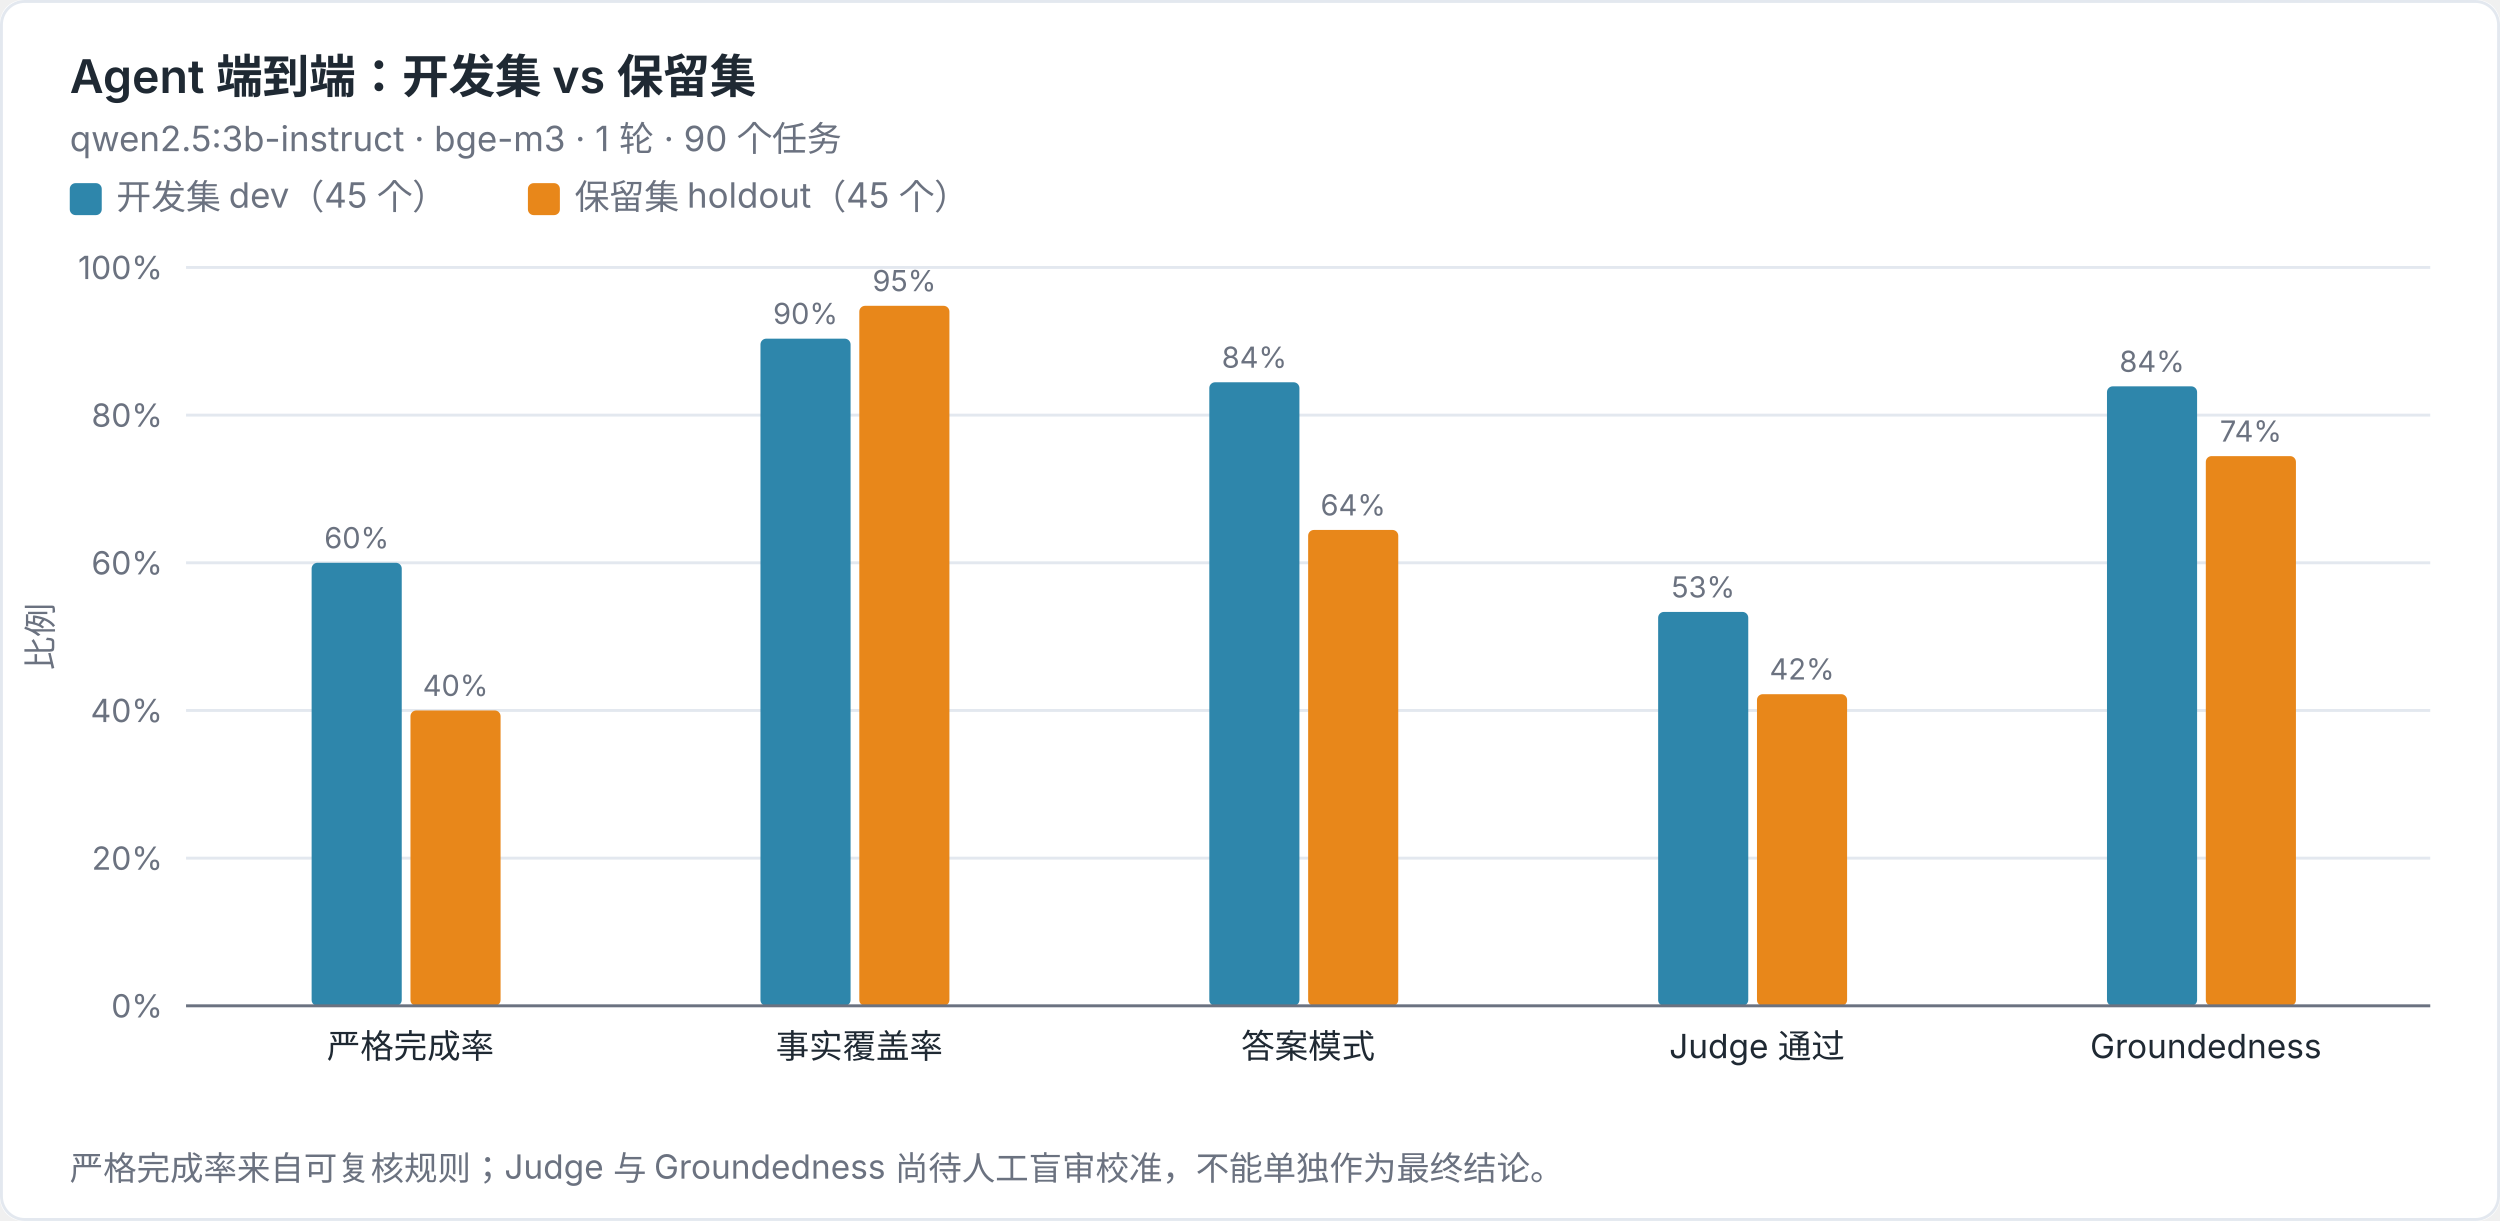
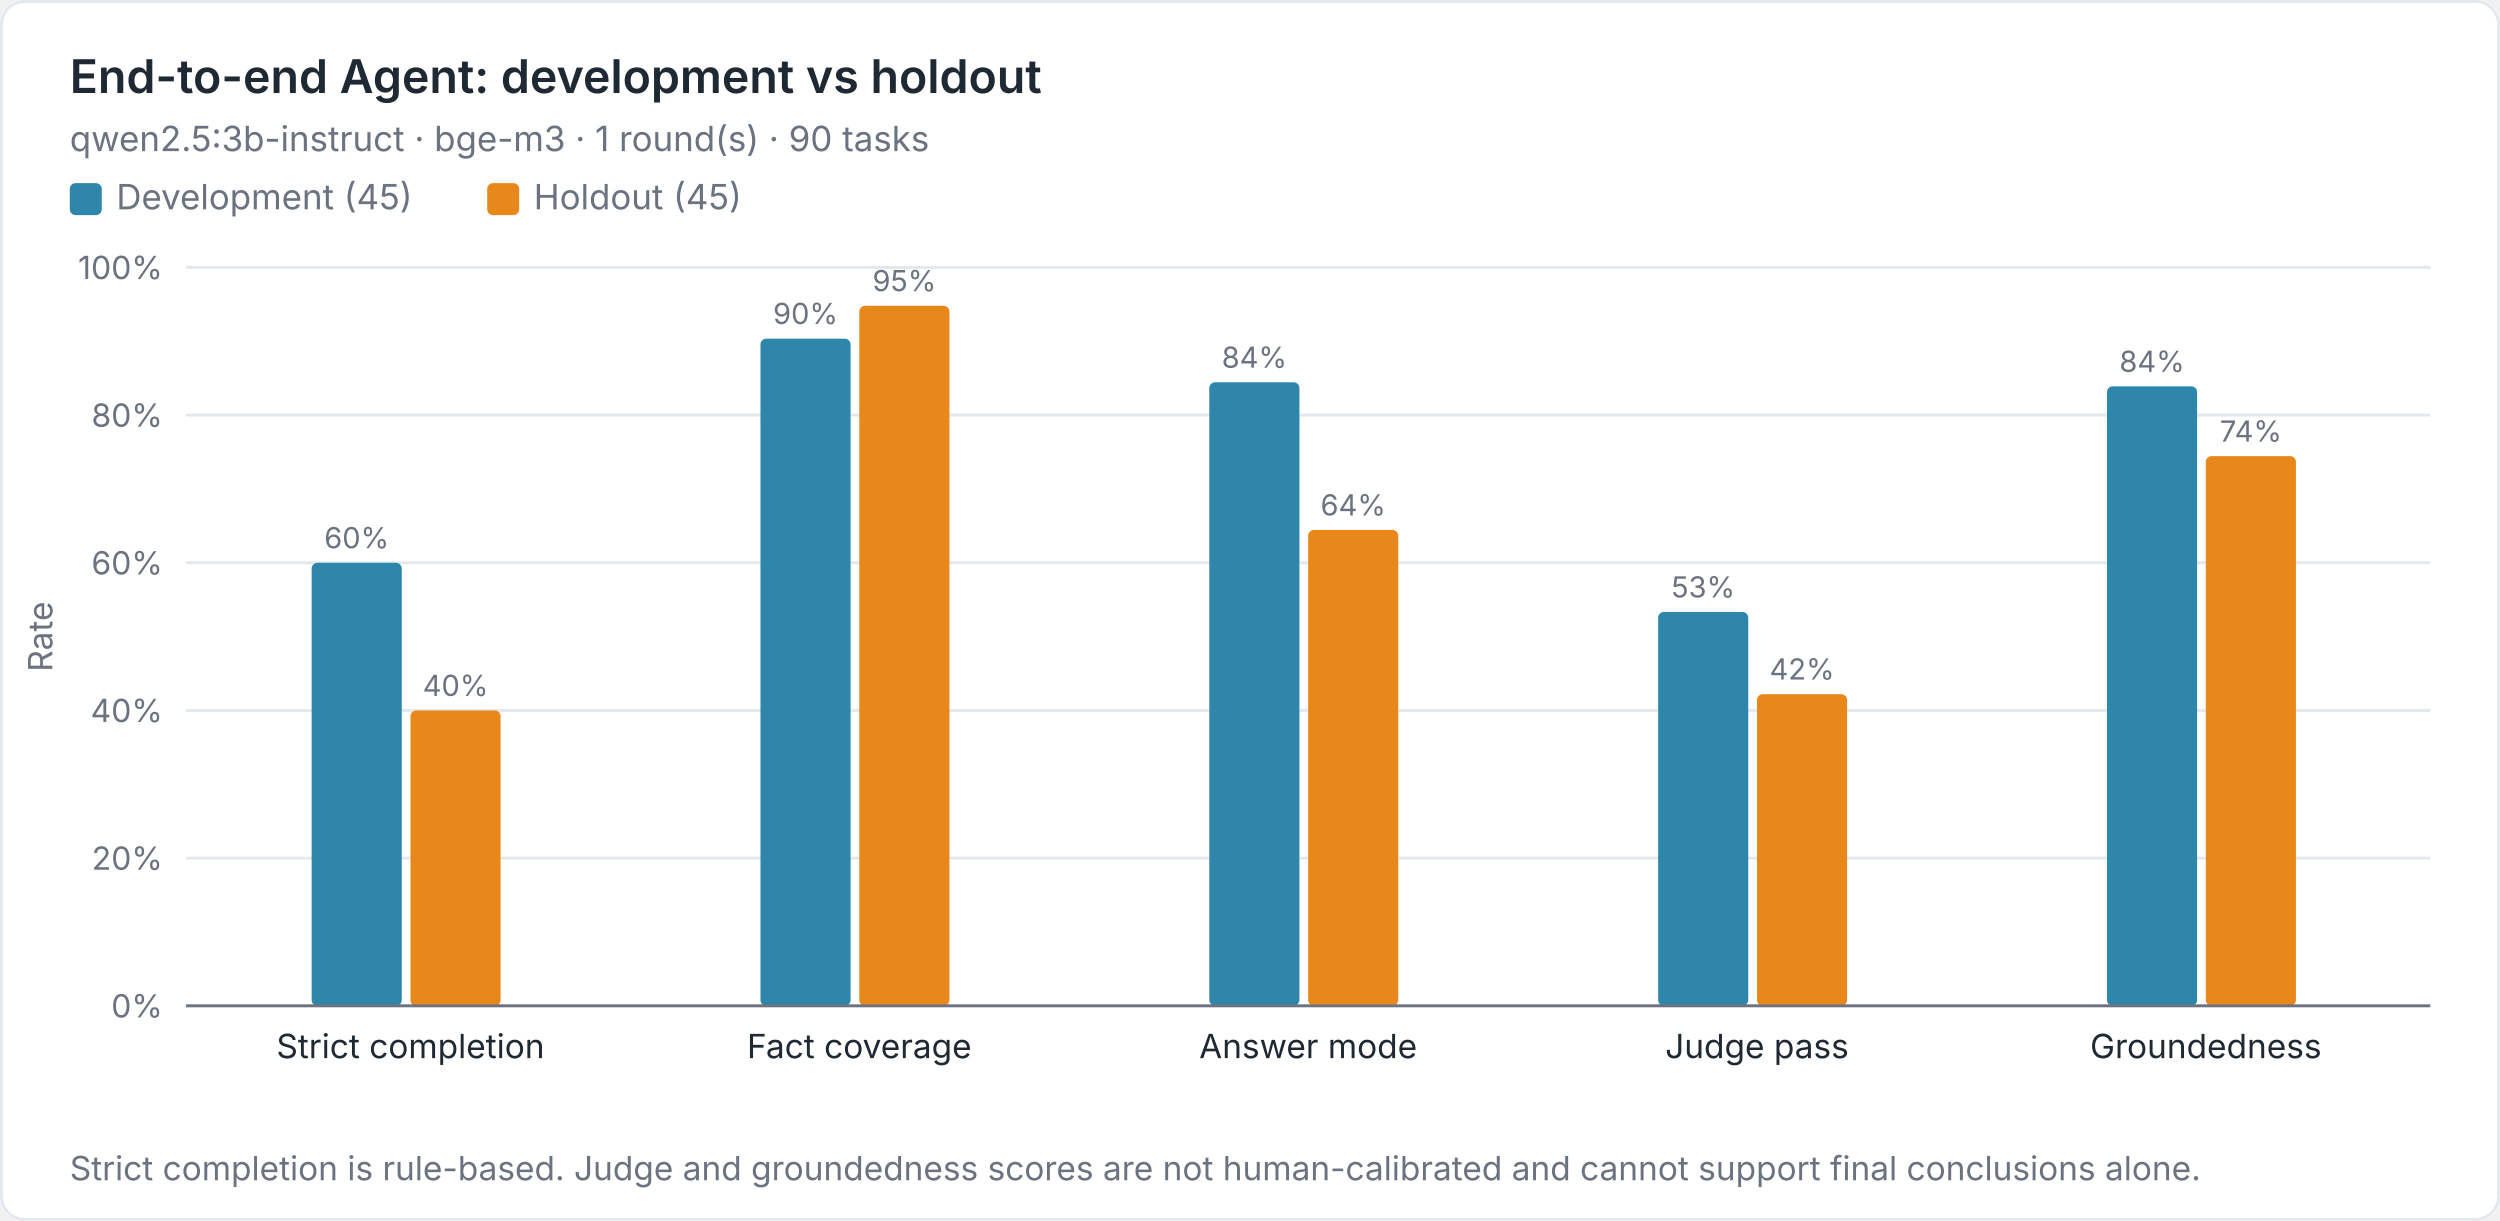
<svg xmlns="http://www.w3.org/2000/svg" width="860" height="420" viewBox="0 0 860 420" role="img">
  <rect width="860" height="420" fill="#FFFFFF" rx="8" />
  <rect x="0.5" y="0.5" width="859" height="419" fill="none" stroke="#E3E8EF" rx="8" />
-   <text x="24" y="32" font-family="-apple-system, BlinkMacSystemFont, 'Segoe UI', 'Noto Sans SC', 'Microsoft YaHei', sans-serif" font-size="16" fill="#1F2933" text-anchor="start" font-weight="600">Agent 端到端：开发集 vs 保留集</text>
-   <text x="24" y="52" font-family="-apple-system, BlinkMacSystemFont, 'Segoe UI', 'Noto Sans SC', 'Microsoft YaHei', sans-serif" font-size="12" fill="#6B7280" text-anchor="start" font-weight="400">qwen2.5:3b-instruct · bge-m3 · 1 轮 · 90 个任务</text>
+   <text x="24" y="32" font-family="-apple-system, BlinkMacSystemFont, 'Segoe UI', 'Noto Sans SC', 'Microsoft YaHei', sans-serif" font-size="16" fill="#1F2933" text-anchor="start" font-weight="600">End-to-end Agent: development vs holdout</text>
+   <text x="24" y="52" font-family="-apple-system, BlinkMacSystemFont, 'Segoe UI', 'Noto Sans SC', 'Microsoft YaHei', sans-serif" font-size="12" fill="#6B7280" text-anchor="start" font-weight="400">qwen2.5:3b-instruct · bge-m3 · 1 round(s) · 90 tasks</text>
  <rect x="24.0" y="63" width="11" height="11" rx="2" fill="#2E86AB" />
-   <text x="40" y="72" font-family="-apple-system, BlinkMacSystemFont, 'Segoe UI', 'Noto Sans SC', 'Microsoft YaHei', sans-serif" font-size="12" fill="#6B7280" text-anchor="start" font-weight="400">开发集 dev（45 个）</text>
-   <rect x="181.6" y="63" width="11" height="11" rx="2" fill="#E8871A" />
-   <text x="197.64" y="72" font-family="-apple-system, BlinkMacSystemFont, 'Segoe UI', 'Noto Sans SC', 'Microsoft YaHei', sans-serif" font-size="12" fill="#6B7280" text-anchor="start" font-weight="400">保留集 holdout（45 个）</text>
+   <text x="40" y="72" font-family="-apple-system, BlinkMacSystemFont, 'Segoe UI', 'Noto Sans SC', 'Microsoft YaHei', sans-serif" font-size="12" fill="#6B7280" text-anchor="start" font-weight="400">Development (45)</text>
+   <rect x="167.6" y="63" width="11" height="11" rx="2" fill="#E8871A" />
+   <text x="183.6" y="72" font-family="-apple-system, BlinkMacSystemFont, 'Segoe UI', 'Noto Sans SC', 'Microsoft YaHei', sans-serif" font-size="12" fill="#6B7280" text-anchor="start" font-weight="400">Holdout (45)</text>
  <line x1="64" y1="346" x2="836" y2="346" stroke="#E3E8EF" />
  <text x="56" y="350" font-family="-apple-system, BlinkMacSystemFont, 'Segoe UI', 'Noto Sans SC', 'Microsoft YaHei', sans-serif" font-size="11" fill="#6B7280" text-anchor="end" font-weight="400">0%</text>
  <line x1="64" y1="295.2" x2="836" y2="295.2" stroke="#E3E8EF" />
  <text x="56" y="299.2" font-family="-apple-system, BlinkMacSystemFont, 'Segoe UI', 'Noto Sans SC', 'Microsoft YaHei', sans-serif" font-size="11" fill="#6B7280" text-anchor="end" font-weight="400">20%</text>
  <line x1="64" y1="244.4" x2="836" y2="244.4" stroke="#E3E8EF" />
  <text x="56" y="248.4" font-family="-apple-system, BlinkMacSystemFont, 'Segoe UI', 'Noto Sans SC', 'Microsoft YaHei', sans-serif" font-size="11" fill="#6B7280" text-anchor="end" font-weight="400">40%</text>
  <line x1="64" y1="193.6" x2="836" y2="193.6" stroke="#E3E8EF" />
  <text x="56" y="197.6" font-family="-apple-system, BlinkMacSystemFont, 'Segoe UI', 'Noto Sans SC', 'Microsoft YaHei', sans-serif" font-size="11" fill="#6B7280" text-anchor="end" font-weight="400">60%</text>
  <line x1="64" y1="142.8" x2="836" y2="142.8" stroke="#E3E8EF" />
  <text x="56" y="146.8" font-family="-apple-system, BlinkMacSystemFont, 'Segoe UI', 'Noto Sans SC', 'Microsoft YaHei', sans-serif" font-size="11" fill="#6B7280" text-anchor="end" font-weight="400">80%</text>
  <line x1="64" y1="92" x2="836" y2="92" stroke="#E3E8EF" />
  <text x="56" y="96" font-family="-apple-system, BlinkMacSystemFont, 'Segoe UI', 'Noto Sans SC', 'Microsoft YaHei', sans-serif" font-size="11" fill="#6B7280" text-anchor="end" font-weight="400">100%</text>
-   <text x="18" y="219" font-family="-apple-system, BlinkMacSystemFont, 'Segoe UI', 'Noto Sans SC', 'Microsoft YaHei', sans-serif" font-size="11.5" fill="#6B7280" text-anchor="middle" font-weight="400" transform="rotate(-90 18 219)">比例</text>
+   <text x="18" y="219" font-family="-apple-system, BlinkMacSystemFont, 'Segoe UI', 'Noto Sans SC', 'Microsoft YaHei', sans-serif" font-size="11.5" fill="#6B7280" text-anchor="middle" font-weight="400" transform="rotate(-90 18 219)">Rate</text>
  <rect x="107.2" y="193.6" width="31.0" height="152.4" fill="#2E86AB" rx="2" />
  <text x="122.7" y="188.6" font-family="-apple-system, BlinkMacSystemFont, 'Segoe UI', 'Noto Sans SC', 'Microsoft YaHei', sans-serif" font-size="10" fill="#6B7280" text-anchor="middle" font-weight="400">60%</text>
  <rect x="141.2" y="244.4" width="31.0" height="101.6" fill="#E8871A" rx="2" />
  <text x="156.7" y="239.4" font-family="-apple-system, BlinkMacSystemFont, 'Segoe UI', 'Noto Sans SC', 'Microsoft YaHei', sans-serif" font-size="10" fill="#6B7280" text-anchor="middle" font-weight="400">40%</text>
-   <text x="141.2" y="364" font-family="-apple-system, BlinkMacSystemFont, 'Segoe UI', 'Noto Sans SC', 'Microsoft YaHei', sans-serif" font-size="11.5" fill="#1F2933" text-anchor="middle" font-weight="400">严格完成率</text>
+   <text x="141.2" y="364" font-family="-apple-system, BlinkMacSystemFont, 'Segoe UI', 'Noto Sans SC', 'Microsoft YaHei', sans-serif" font-size="11.5" fill="#1F2933" text-anchor="middle" font-weight="400">Strict completion</text>
  <rect x="261.6" y="116.5" width="31.0" height="229.5" fill="#2E86AB" rx="2" />
  <text x="277.1" y="111.459" font-family="-apple-system, BlinkMacSystemFont, 'Segoe UI', 'Noto Sans SC', 'Microsoft YaHei', sans-serif" font-size="10" fill="#6B7280" text-anchor="middle" font-weight="400">90%</text>
  <rect x="295.6" y="105.2" width="31.0" height="240.8" fill="#E8871A" rx="2" />
  <text x="311.1" y="100.17" font-family="-apple-system, BlinkMacSystemFont, 'Segoe UI', 'Noto Sans SC', 'Microsoft YaHei', sans-serif" font-size="10" fill="#6B7280" text-anchor="middle" font-weight="400">95%</text>
-   <text x="295.6" y="364" font-family="-apple-system, BlinkMacSystemFont, 'Segoe UI', 'Noto Sans SC', 'Microsoft YaHei', sans-serif" font-size="11.5" fill="#1F2933" text-anchor="middle" font-weight="400">事实覆盖率</text>
+   <text x="295.6" y="364" font-family="-apple-system, BlinkMacSystemFont, 'Segoe UI', 'Noto Sans SC', 'Microsoft YaHei', sans-serif" font-size="11.5" fill="#1F2933" text-anchor="middle" font-weight="400">Fact coverage</text>
  <rect x="416.0" y="131.5" width="31.0" height="214.5" fill="#2E86AB" rx="2" />
  <text x="431.5" y="126.511" font-family="-apple-system, BlinkMacSystemFont, 'Segoe UI', 'Noto Sans SC', 'Microsoft YaHei', sans-serif" font-size="10" fill="#6B7280" text-anchor="middle" font-weight="400">84%</text>
  <rect x="450.0" y="182.3" width="31.0" height="163.7" fill="#E8871A" rx="2" />
  <text x="465.5" y="177.311" font-family="-apple-system, BlinkMacSystemFont, 'Segoe UI', 'Noto Sans SC', 'Microsoft YaHei', sans-serif" font-size="10" fill="#6B7280" text-anchor="middle" font-weight="400">64%</text>
-   <text x="450" y="364" font-family="-apple-system, BlinkMacSystemFont, 'Segoe UI', 'Noto Sans SC', 'Microsoft YaHei', sans-serif" font-size="11.5" fill="#1F2933" text-anchor="middle" font-weight="400">答案模式</text>
+   <text x="450" y="364" font-family="-apple-system, BlinkMacSystemFont, 'Segoe UI', 'Noto Sans SC', 'Microsoft YaHei', sans-serif" font-size="11.5" fill="#1F2933" text-anchor="middle" font-weight="400">Answer mode</text>
  <rect x="570.4" y="210.5" width="31.0" height="135.5" fill="#2E86AB" rx="2" />
  <text x="585.9" y="205.533" font-family="-apple-system, BlinkMacSystemFont, 'Segoe UI', 'Noto Sans SC', 'Microsoft YaHei', sans-serif" font-size="10" fill="#6B7280" text-anchor="middle" font-weight="400">53%</text>
  <rect x="604.4" y="238.8" width="31.0" height="107.2" fill="#E8871A" rx="2" />
  <text x="619.9" y="233.756" font-family="-apple-system, BlinkMacSystemFont, 'Segoe UI', 'Noto Sans SC', 'Microsoft YaHei', sans-serif" font-size="10" fill="#6B7280" text-anchor="middle" font-weight="400">42%</text>
-   <text x="604.4" y="364" font-family="-apple-system, BlinkMacSystemFont, 'Segoe UI', 'Noto Sans SC', 'Microsoft YaHei', sans-serif" font-size="11.5" fill="#1F2933" text-anchor="middle" font-weight="400">Judge 通过</text>
+   <text x="604.4" y="364" font-family="-apple-system, BlinkMacSystemFont, 'Segoe UI', 'Noto Sans SC', 'Microsoft YaHei', sans-serif" font-size="11.5" fill="#1F2933" text-anchor="middle" font-weight="400">Judge pass</text>
  <rect x="724.8" y="132.9" width="31.0" height="213.1" fill="#2E86AB" rx="2" />
  <text x="740.3" y="127.922" font-family="-apple-system, BlinkMacSystemFont, 'Segoe UI', 'Noto Sans SC', 'Microsoft YaHei', sans-serif" font-size="10" fill="#6B7280" text-anchor="middle" font-weight="400">84%</text>
  <rect x="758.8" y="156.9" width="31.0" height="189.1" fill="#E8871A" rx="2" />
  <text x="774.3" y="151.911" font-family="-apple-system, BlinkMacSystemFont, 'Segoe UI', 'Noto Sans SC', 'Microsoft YaHei', sans-serif" font-size="10" fill="#6B7280" text-anchor="middle" font-weight="400">74%</text>
  <text x="758.8" y="364" font-family="-apple-system, BlinkMacSystemFont, 'Segoe UI', 'Noto Sans SC', 'Microsoft YaHei', sans-serif" font-size="11.5" fill="#1F2933" text-anchor="middle" font-weight="400">Groundedness</text>
  <line x1="64" y1="346" x2="836" y2="346" stroke="#6B7280" />
-   <text x="24" y="406" font-family="-apple-system, BlinkMacSystemFont, 'Segoe UI', 'Noto Sans SC', 'Microsoft YaHei', sans-serif" font-size="11.5" fill="#6B7280" text-anchor="start" font-weight="400">严格完成率来自可复核规则；Judge 与 Groundedness 尚待人工盲审校准，不能单独作为最终结论。</text>
+   <text x="24" y="406" font-family="-apple-system, BlinkMacSystemFont, 'Segoe UI', 'Noto Sans SC', 'Microsoft YaHei', sans-serif" font-size="11.5" fill="#6B7280" text-anchor="start" font-weight="400">Strict completion is rule-based. Judge and groundedness scores are not human-calibrated and cannot support final conclusions alone.</text>
</svg>
